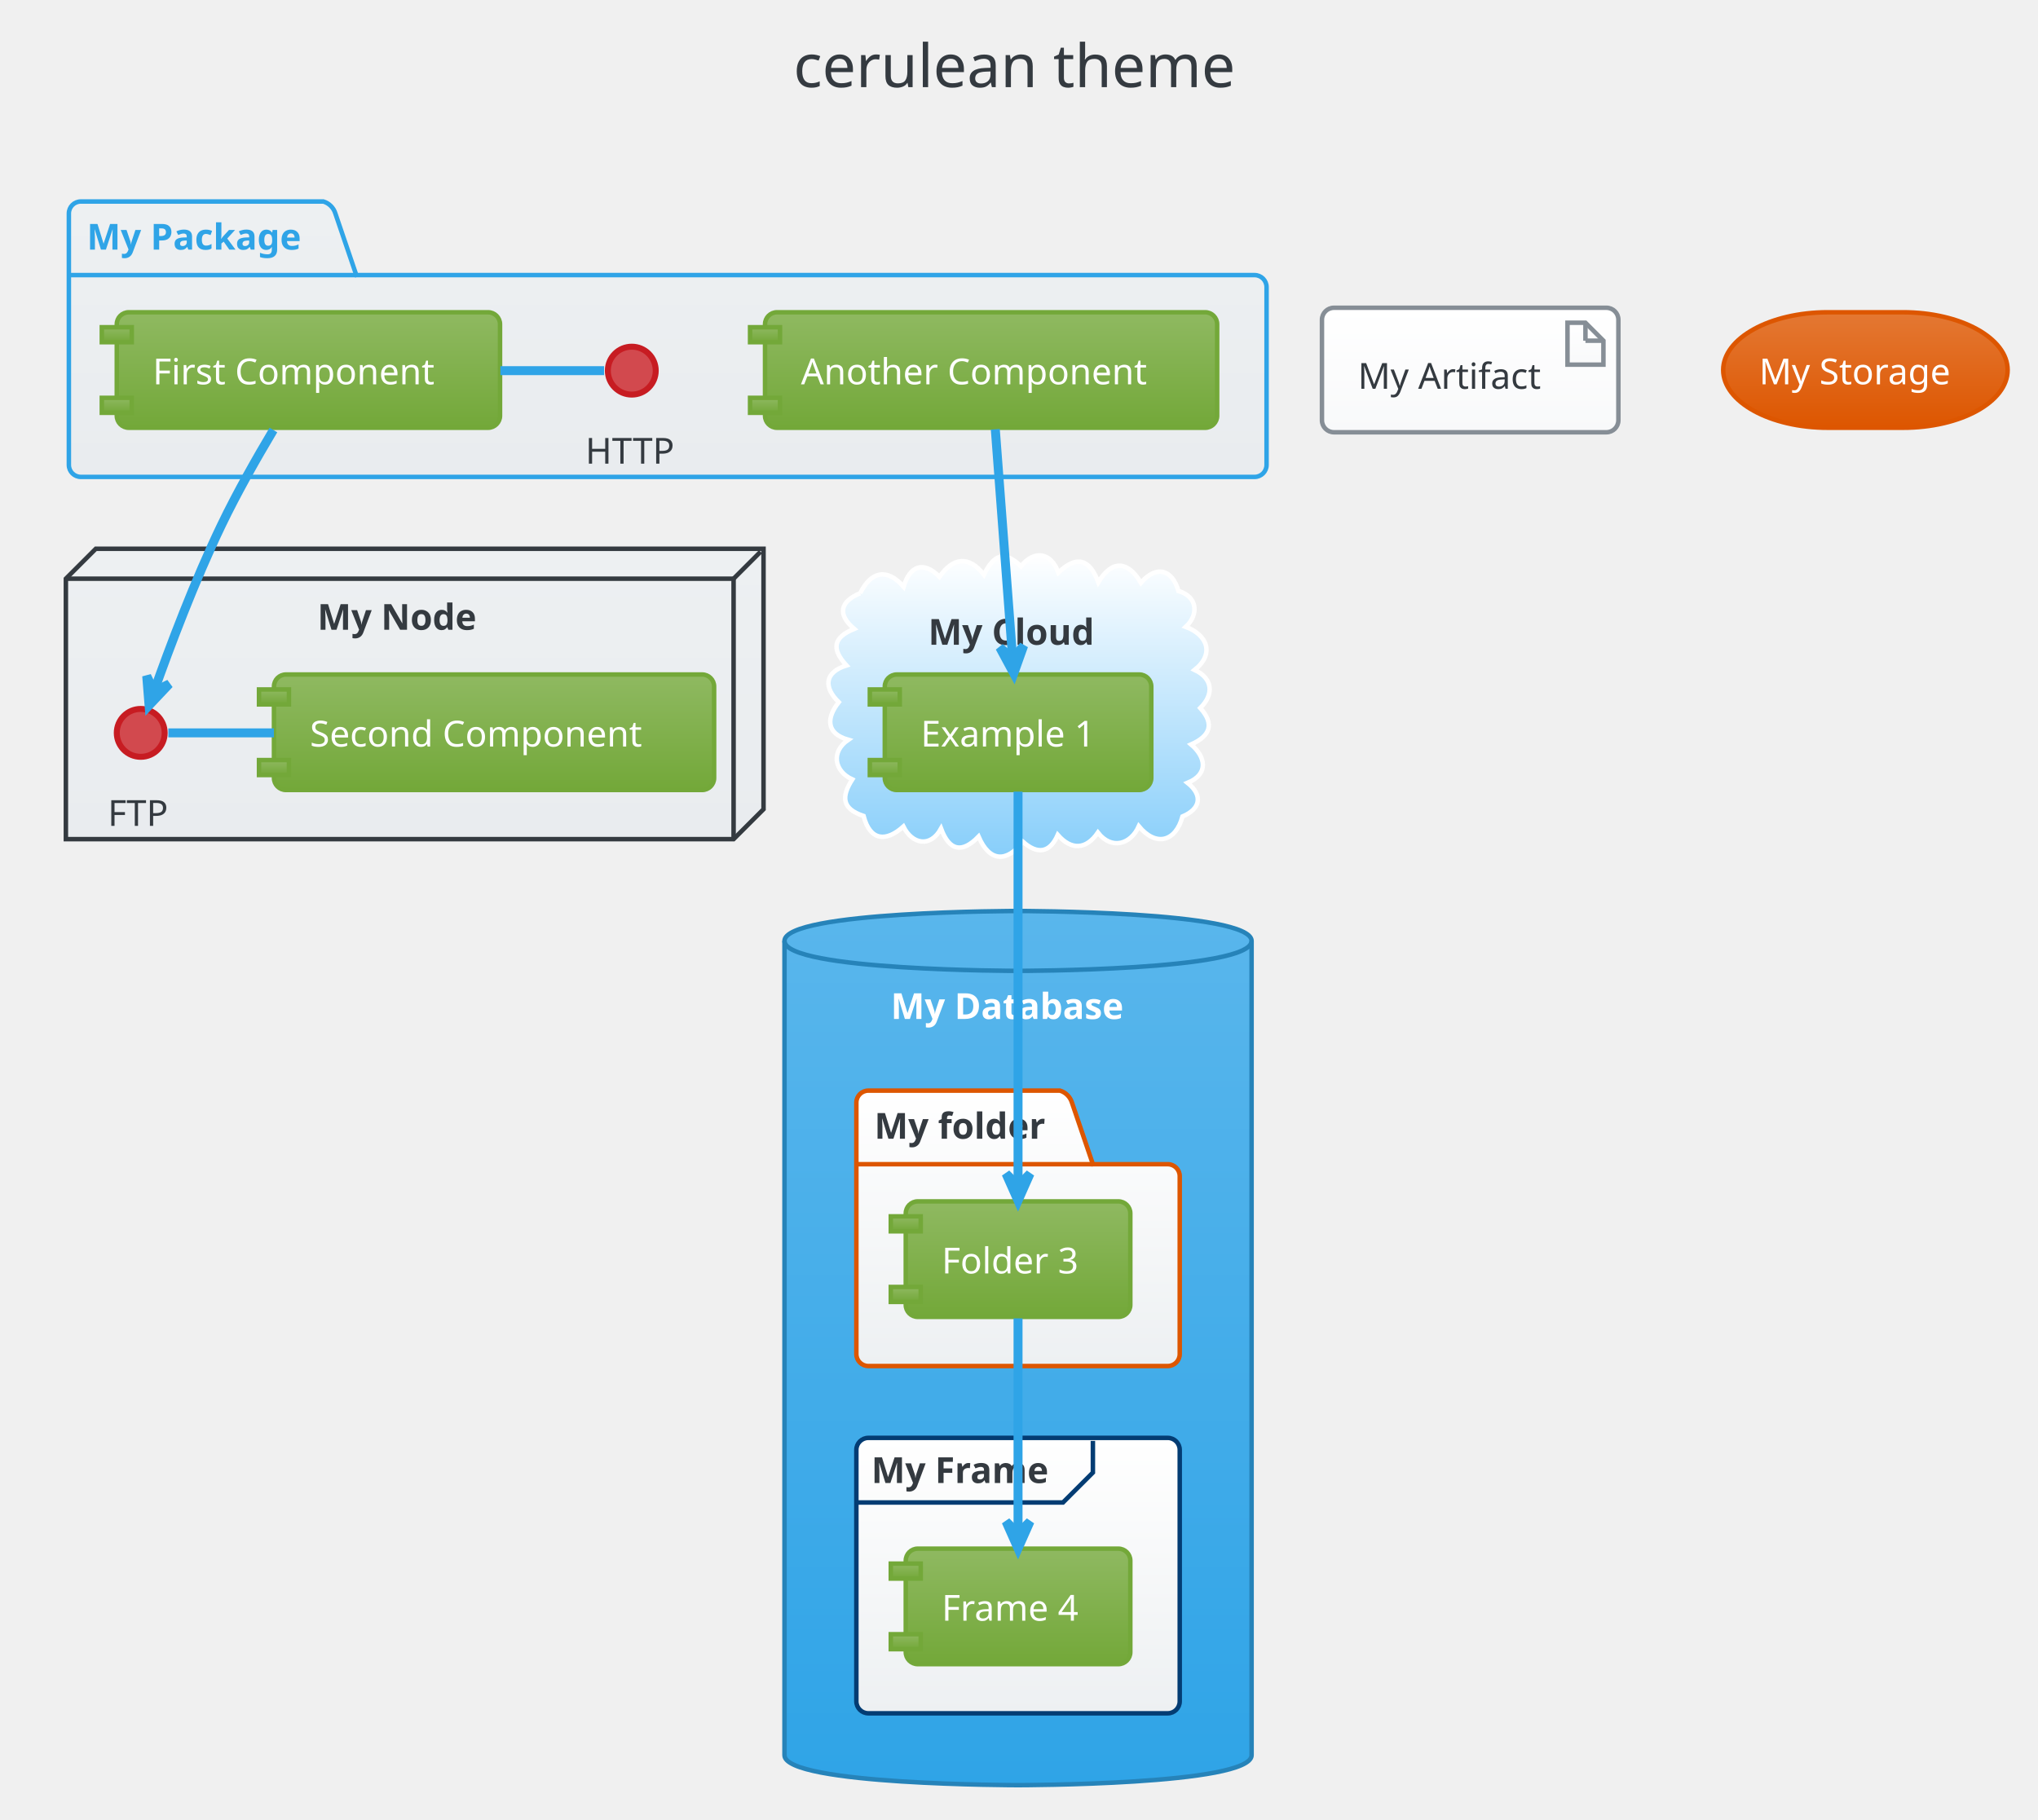
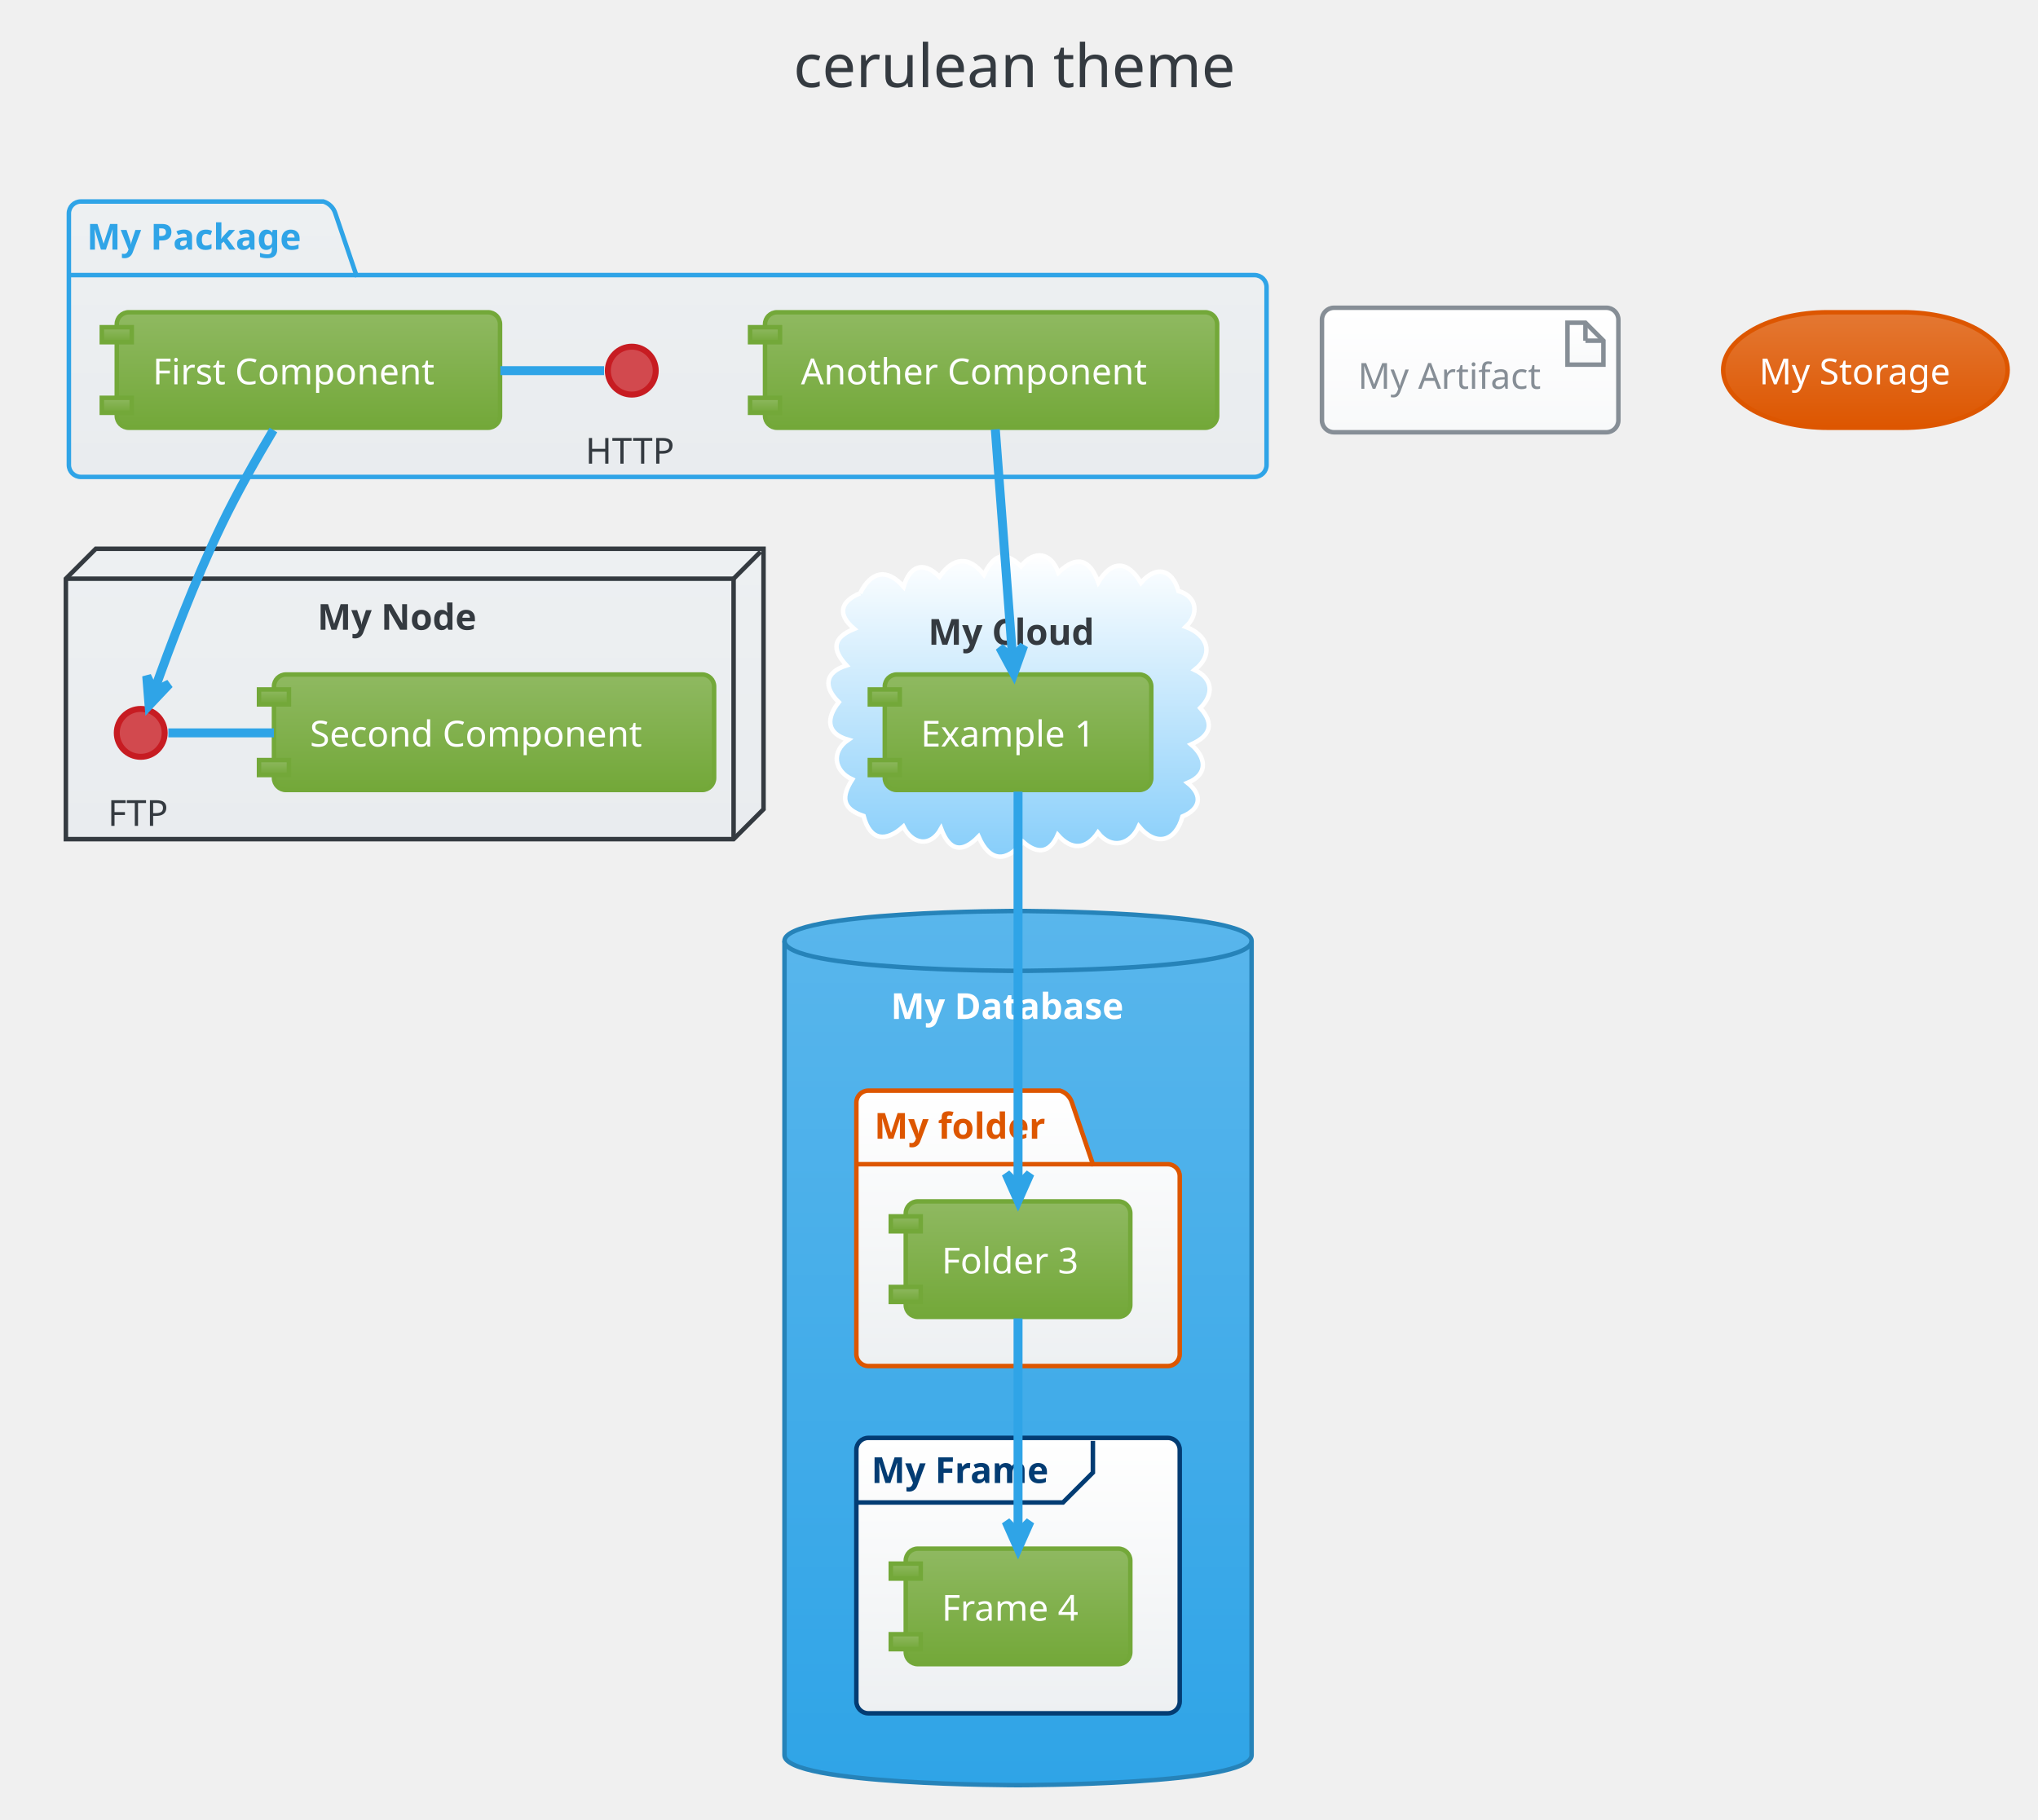
<svg xmlns="http://www.w3.org/2000/svg" contentScriptType="application/ecmascript" contentStyleType="text/css" height="633.333px" preserveAspectRatio="none" style="width:709px;height:633px;" version="1.1" viewBox="0 0 709 633" width="709.375px" zoomAndPan="magnify">
  <defs>
-     <linearGradient id="gpo8qevpkz8st0" x1="50%" x2="50%" y1="0%" y2="100%">
+     <linearGradient id="g16jl74yuu3mpf0" x1="50%" x2="50%" y1="0%" y2="100%">
      <stop offset="0%" stop-color="#EDF0F2" />
      <stop offset="100%" stop-color="#E9ECEF" />
    </linearGradient>
-     <linearGradient id="gpo8qevpkz8st1" x1="50%" x2="50%" y1="0%" y2="100%">
+     <linearGradient id="g16jl74yuu3mpf1" x1="50%" x2="50%" y1="0%" y2="100%">
      <stop offset="0%" stop-color="#FFFFFF" />
      <stop offset="100%" stop-color="#87CEFA" />
    </linearGradient>
-     <linearGradient id="gpo8qevpkz8st2" x1="50%" x2="50%" y1="0%" y2="100%">
+     <linearGradient id="g16jl74yuu3mpf2" x1="50%" x2="50%" y1="0%" y2="100%">
      <stop offset="0%" stop-color="#59B6EC" />
      <stop offset="100%" stop-color="#2FA4E7" />
    </linearGradient>
-     <linearGradient id="gpo8qevpkz8st3" x1="50%" x2="50%" y1="0%" y2="100%">
+     <linearGradient id="g16jl74yuu3mpf3" x1="50%" x2="50%" y1="0%" y2="100%">
      <stop offset="0%" stop-color="#FFFFFF" />
      <stop offset="100%" stop-color="#EDF0F2" />
    </linearGradient>
-     <linearGradient id="gpo8qevpkz8st4" x1="50%" x2="50%" y1="0%" y2="100%">
+     <linearGradient id="g16jl74yuu3mpf4" x1="50%" x2="50%" y1="0%" y2="100%">
      <stop offset="0%" stop-color="#8FB961" />
      <stop offset="100%" stop-color="#73A839" />
    </linearGradient>
-     <linearGradient id="gpo8qevpkz8st5" x1="50%" x2="50%" y1="0%" y2="100%">
+     <linearGradient id="g16jl74yuu3mpf5" x1="50%" x2="50%" y1="0%" y2="100%">
      <stop offset="0%" stop-color="#FFFFFF" />
      <stop offset="100%" stop-color="#F8F9FA" />
    </linearGradient>
-     <linearGradient id="gpo8qevpkz8st6" x1="50%" x2="50%" y1="0%" y2="100%">
+     <linearGradient id="g16jl74yuu3mpf6" x1="50%" x2="50%" y1="0%" y2="100%">
      <stop offset="0%" stop-color="#E47833" />
      <stop offset="100%" stop-color="#DD5600" />
    </linearGradient>
  </defs>
  <g>
    <rect fill="none" height="39.903" rx="4.167" ry="4.167" style="stroke: none; stroke-width: 1.042;" width="185.417" x="265.625" y="2.083" />
    <text fill="#343A40" font-family="Verdana" font-size="20.833" lengthAdjust="spacingAndGlyphs" textLength="164.583" x="276.042" y="30.32">cerulean theme</text>
-     <path d="M28.125,70.111 L112.5,70.111 A6.25,6.25 0 0 1 116.667,74.278 L123.958,95.719 L436.458,95.719 A4.167,4.167 0 0 1 440.625,99.886 L440.625,161.778 A4.167,4.167 0 0 1 436.458,165.944 L28.125,165.944 A4.167,4.167 0 0 1 23.958,161.778 L23.958,74.278 A4.167,4.167 0 0 1 28.125,70.111 " fill="url(#gpo8qevpkz8st0)" style="stroke: #2FA4E7; stroke-width: 1.562;" />
+     <path d="M28.125,70.111 L112.5,70.111 A6.25,6.25 0 0 1 116.667,74.278 L123.958,95.719 L436.458,95.719 A4.167,4.167 0 0 1 440.625,99.886 L440.625,161.778 A4.167,4.167 0 0 1 436.458,165.944 L28.125,165.944 A4.167,4.167 0 0 1 23.958,161.778 L23.958,74.278 A4.167,4.167 0 0 1 28.125,70.111 " fill="url(#g16jl74yuu3mpf0)" style="stroke: #2FA4E7; stroke-width: 1.562;" />
    <line style="stroke: #2FA4E7; stroke-width: 1.562;" x1="23.958" x2="123.958" y1="95.719" y2="95.719" />
    <text fill="#2FA4E7" font-family="Verdana" font-size="12.5" font-weight="bold" lengthAdjust="spacingAndGlyphs" textLength="82.292" x="30.208" y="86.845">My Package</text>
-     <polygon fill="url(#gpo8qevpkz8st0)" points="22.917,201.361,33.333,190.944,265.625,190.944,265.625,281.569,255.208,291.986,22.917,291.986,22.917,201.361" style="stroke: #343A40; stroke-width: 1.562;" />
+     <polygon fill="url(#g16jl74yuu3mpf0)" points="22.917,201.361,33.333,190.944,265.625,190.944,265.625,281.569,255.208,291.986,22.917,291.986,22.917,201.361" style="stroke: #343A40; stroke-width: 1.562;" />
    <line style="stroke: #343A40; stroke-width: 1.562;" x1="255.208" x2="264.583" y1="201.361" y2="191.986" />
    <line style="stroke: #343A40; stroke-width: 1.562;" x1="22.917" x2="255.208" y1="201.361" y2="201.361" />
    <line style="stroke: #343A40; stroke-width: 1.562;" x1="255.208" x2="255.208" y1="201.361" y2="291.986" />
    <text fill="#343A40" font-family="Verdana" font-size="12.5" font-weight="bold" lengthAdjust="spacingAndGlyphs" textLength="59.375" x="110.417" y="219.137">My Node</text>
-     <path d="M299.236,206.418 C303.005,198.895 308.467,197.433 314.363,204.161 C316.463,197.001 321.133,194.924 326.833,200.688 C331.543,194.019 336.962,193.127 342.298,199.972 C345.492,193.418 349.155,191.122 355.19,197.035 C359.812,191.197 365.745,192.236 368.191,199.237 C374.634,193.048 379.099,194.548 382.09,202.605 C386.815,194.721 392.394,195.077 396.918,202.795 C402.165,196.641 407.746,197.912 409.967,205.639 C416.664,207.586 417.111,213.875 412.5,218.117 C419.878,220.816 422.735,227.406 415.597,233.105 C422.04,236.113 422.335,241.692 417.55,246.355 C422.773,252.087 420.748,256.224 414.363,259.039 C419.397,263.253 420.667,269.333 413.14,272.398 C418.62,276.754 417.599,281.515 411.375,284.105 C409.004,292.924 402.138,294.707 396.186,287.501 C393.361,293.819 386.696,295.823 381.95,289.699 C377.87,295.661 372.718,295.925 367.984,290.502 C365.179,296.901 360.848,297.328 355.89,292.908 C350.167,300.201 344.249,299.955 340.433,291.084 C334.642,297.055 330.257,296.041 327.383,288.307 C323.657,295.091 317.303,293.737 314.284,287.591 C308.24,293.031 302.716,292.648 300.425,283.92 C292.831,281.407 292.652,277.241 296.505,271.2 C290.177,268.328 289.029,261.542 295.104,257.411 C287.192,255.165 287.56,249.642 291.795,244.325 C286.496,239.174 286.775,233.954 294.484,231.538 C289.233,225.854 289.765,221.831 297.17,218.821 C291.196,213.797 292.264,209.286 299.236,206.418 " fill="url(#gpo8qevpkz8st1)" style="stroke: #FFFFFF; stroke-width: 1.562;" />
+     <path d="M299.236,206.418 C303.005,198.895 308.467,197.433 314.363,204.161 C316.463,197.001 321.133,194.924 326.833,200.688 C331.543,194.019 336.962,193.127 342.298,199.972 C345.492,193.418 349.155,191.122 355.19,197.035 C359.812,191.197 365.745,192.236 368.191,199.237 C374.634,193.048 379.099,194.548 382.09,202.605 C386.815,194.721 392.394,195.077 396.918,202.795 C402.165,196.641 407.746,197.912 409.967,205.639 C416.664,207.586 417.111,213.875 412.5,218.117 C419.878,220.816 422.735,227.406 415.597,233.105 C422.04,236.113 422.335,241.692 417.55,246.355 C422.773,252.087 420.748,256.224 414.363,259.039 C419.397,263.253 420.667,269.333 413.14,272.398 C418.62,276.754 417.599,281.515 411.375,284.105 C409.004,292.924 402.138,294.707 396.186,287.501 C393.361,293.819 386.696,295.823 381.95,289.699 C377.87,295.661 372.718,295.925 367.984,290.502 C365.179,296.901 360.848,297.328 355.89,292.908 C350.167,300.201 344.249,299.955 340.433,291.084 C334.642,297.055 330.257,296.041 327.383,288.307 C323.657,295.091 317.303,293.737 314.284,287.591 C308.24,293.031 302.716,292.648 300.425,283.92 C292.831,281.407 292.652,277.241 296.505,271.2 C290.177,268.328 289.029,261.542 295.104,257.411 C287.192,255.165 287.56,249.642 291.795,244.325 C286.496,239.174 286.775,233.954 294.484,231.538 C289.233,225.854 289.765,221.831 297.17,218.821 C291.196,213.797 292.264,209.286 299.236,206.418 " fill="url(#g16jl74yuu3mpf1)" style="stroke: #FFFFFF; stroke-width: 1.562;" />
    <text fill="#343A40" font-family="Verdana" font-size="12.5" font-weight="bold" lengthAdjust="spacingAndGlyphs" textLength="62.5" x="322.917" y="224.345">My Cloud</text>
-     <path d="M272.917,327.403 C272.917,316.986 354.167,316.986 354.167,316.986 C354.167,316.986 435.417,316.986 435.417,327.403 L435.417,610.736 C435.417,621.153 354.167,621.153 354.167,621.153 C354.167,621.153 272.917,621.153 272.917,610.736 L272.917,327.403 " fill="url(#gpo8qevpkz8st2)" style="stroke: #2683B9; stroke-width: 1.562;" />
+     <path d="M272.917,327.403 C272.917,316.986 354.167,316.986 354.167,316.986 C354.167,316.986 435.417,316.986 435.417,327.403 L435.417,610.736 C435.417,621.153 354.167,621.153 354.167,621.153 C354.167,621.153 272.917,621.153 272.917,610.736 L272.917,327.403 " fill="url(#g16jl74yuu3mpf2)" style="stroke: #2683B9; stroke-width: 1.562;" />
    <path d="M272.917,327.403 C272.917,337.819 354.167,337.819 354.167,337.819 C354.167,337.819 435.417,337.819 435.417,327.403 " fill="none" style="stroke: #2683B9; stroke-width: 1.562;" />
    <text fill="#FFFFFF" font-family="Verdana" font-size="12.5" font-weight="bold" lengthAdjust="spacingAndGlyphs" textLength="88.542" x="309.896" y="354.553">My Database</text>
-     <path d="M302.083,379.486 L368.75,379.486 A6.25,6.25 0 0 1 372.917,383.653 L380.208,405.094 L406.25,405.094 A4.167,4.167 0 0 1 410.417,409.261 L410.417,471.153 A4.167,4.167 0 0 1 406.25,475.319 L302.083,475.319 A4.167,4.167 0 0 1 297.917,471.153 L297.917,383.653 A4.167,4.167 0 0 1 302.083,379.486 " fill="url(#gpo8qevpkz8st3)" style="stroke: #DD5600; stroke-width: 1.562;" />
+     <path d="M302.083,379.486 L368.75,379.486 A6.25,6.25 0 0 1 372.917,383.653 L380.208,405.094 L406.25,405.094 A4.167,4.167 0 0 1 410.417,409.261 L410.417,471.153 A4.167,4.167 0 0 1 406.25,475.319 L302.083,475.319 A4.167,4.167 0 0 1 297.917,471.153 L297.917,383.653 A4.167,4.167 0 0 1 302.083,379.486 " fill="url(#g16jl74yuu3mpf3)" style="stroke: #DD5600; stroke-width: 1.562;" />
    <line style="stroke: #DD5600; stroke-width: 1.562;" x1="297.917" x2="380.208" y1="405.094" y2="405.094" />
-     <text fill="#343A40" font-family="Verdana" font-size="12.5" font-weight="bold" lengthAdjust="spacingAndGlyphs" textLength="64.583" x="304.167" y="396.22">My folder</text>
-     <rect fill="url(#gpo8qevpkz8st3)" height="95.833" rx="4.167" ry="4.167" style="stroke: #033C73; stroke-width: 1.562;" width="112.5" x="297.917" y="500.319" />
+     <text fill="#DD5600" font-family="Verdana" font-size="12.5" font-weight="bold" lengthAdjust="spacingAndGlyphs" textLength="64.583" x="304.167" y="396.22">My folder</text>
+     <rect fill="url(#g16jl74yuu3mpf3)" height="95.833" rx="4.167" ry="4.167" style="stroke: #033C73; stroke-width: 1.562;" width="112.5" x="297.917" y="500.319" />
    <path d="M380.208,501.361 L380.208,512.386 L369.792,522.803 L297.917,522.803 " fill="none" style="stroke: #033C73; stroke-width: 1.562;" />
-     <text fill="#343A40" font-family="Verdana" font-size="12.5" font-weight="bold" lengthAdjust="spacingAndGlyphs" textLength="67.708" x="303.125" y="516.012">My Frame</text>
+     <text fill="#033C73" font-family="Verdana" font-size="12.5" font-weight="bold" lengthAdjust="spacingAndGlyphs" textLength="67.708" x="303.125" y="516.012">My Frame</text>
    <ellipse cx="219.792" cy="128.965" fill="#D2494E" rx="8.333" ry="8.333" style="stroke: #C71C22; stroke-width: 2.083;" />
    <text fill="#343A40" font-family="Verdana" font-size="12.5" lengthAdjust="spacingAndGlyphs" textLength="32.292" x="203.646" y="161.324">HTTP</text>
-     <rect fill="url(#gpo8qevpkz8st4)" height="40.192" rx="4.167" ry="4.167" style="stroke: #73A839; stroke-width: 1.562;" width="133.333" x="40.625" y="108.653" />
-     <rect fill="url(#gpo8qevpkz8st4)" height="5.208" style="stroke: #73A839; stroke-width: 1.562;" width="10.417" x="35.417" y="113.861" />
-     <rect fill="url(#gpo8qevpkz8st4)" height="5.208" style="stroke: #73A839; stroke-width: 1.562;" width="10.417" x="35.417" y="138.428" />
+     <rect fill="url(#g16jl74yuu3mpf4)" height="40.192" rx="4.167" ry="4.167" style="stroke: #73A839; stroke-width: 1.562;" width="133.333" x="40.625" y="108.653" />
+     <rect fill="url(#g16jl74yuu3mpf4)" height="5.208" style="stroke: #73A839; stroke-width: 1.562;" width="10.417" x="35.417" y="113.861" />
+     <rect fill="url(#g16jl74yuu3mpf4)" height="5.208" style="stroke: #73A839; stroke-width: 1.562;" width="10.417" x="35.417" y="138.428" />
    <text fill="#FFFFFF" font-family="Verdana" font-size="12.5" lengthAdjust="spacingAndGlyphs" textLength="108.333" x="53.125" y="133.72">First Component</text>
-     <rect fill="url(#gpo8qevpkz8st4)" height="40.192" rx="4.167" ry="4.167" style="stroke: #73A839; stroke-width: 1.562;" width="157.292" x="266.146" y="108.653" />
-     <rect fill="url(#gpo8qevpkz8st4)" height="5.208" style="stroke: #73A839; stroke-width: 1.562;" width="10.417" x="260.938" y="113.861" />
-     <rect fill="url(#gpo8qevpkz8st4)" height="5.208" style="stroke: #73A839; stroke-width: 1.562;" width="10.417" x="260.938" y="138.428" />
+     <rect fill="url(#g16jl74yuu3mpf4)" height="40.192" rx="4.167" ry="4.167" style="stroke: #73A839; stroke-width: 1.562;" width="157.292" x="266.146" y="108.653" />
+     <rect fill="url(#g16jl74yuu3mpf4)" height="5.208" style="stroke: #73A839; stroke-width: 1.562;" width="10.417" x="260.938" y="113.861" />
+     <rect fill="url(#g16jl74yuu3mpf4)" height="5.208" style="stroke: #73A839; stroke-width: 1.562;" width="10.417" x="260.938" y="138.428" />
    <text fill="#FFFFFF" font-family="Verdana" font-size="12.5" lengthAdjust="spacingAndGlyphs" textLength="132.292" x="278.646" y="133.72">Another Component</text>
    <ellipse cx="48.958" cy="255.007" fill="#D2494E" rx="8.333" ry="8.333" style="stroke: #C71C22; stroke-width: 2.083;" />
    <text fill="#343A40" font-family="Verdana" font-size="12.5" lengthAdjust="spacingAndGlyphs" textLength="22.917" x="37.5" y="287.366">FTP</text>
-     <rect fill="url(#gpo8qevpkz8st4)" height="40.192" rx="4.167" ry="4.167" style="stroke: #73A839; stroke-width: 1.562;" width="153.125" x="95.312" y="234.694" />
-     <rect fill="url(#gpo8qevpkz8st4)" height="5.208" style="stroke: #73A839; stroke-width: 1.562;" width="10.417" x="90.104" y="239.903" />
-     <rect fill="url(#gpo8qevpkz8st4)" height="5.208" style="stroke: #73A839; stroke-width: 1.562;" width="10.417" x="90.104" y="264.469" />
+     <rect fill="url(#g16jl74yuu3mpf4)" height="40.192" rx="4.167" ry="4.167" style="stroke: #73A839; stroke-width: 1.562;" width="153.125" x="95.312" y="234.694" />
+     <rect fill="url(#g16jl74yuu3mpf4)" height="5.208" style="stroke: #73A839; stroke-width: 1.562;" width="10.417" x="90.104" y="239.903" />
+     <rect fill="url(#g16jl74yuu3mpf4)" height="5.208" style="stroke: #73A839; stroke-width: 1.562;" width="10.417" x="90.104" y="264.469" />
    <text fill="#FFFFFF" font-family="Verdana" font-size="12.5" lengthAdjust="spacingAndGlyphs" textLength="128.125" x="107.812" y="259.762">Second Component</text>
-     <rect fill="url(#gpo8qevpkz8st4)" height="40.192" rx="4.167" ry="4.167" style="stroke: #73A839; stroke-width: 1.562;" width="92.708" x="307.812" y="234.694" />
-     <rect fill="url(#gpo8qevpkz8st4)" height="5.208" style="stroke: #73A839; stroke-width: 1.562;" width="10.417" x="302.604" y="239.903" />
-     <rect fill="url(#gpo8qevpkz8st4)" height="5.208" style="stroke: #73A839; stroke-width: 1.562;" width="10.417" x="302.604" y="264.469" />
+     <rect fill="url(#g16jl74yuu3mpf4)" height="40.192" rx="4.167" ry="4.167" style="stroke: #73A839; stroke-width: 1.562;" width="92.708" x="307.812" y="234.694" />
+     <rect fill="url(#g16jl74yuu3mpf4)" height="5.208" style="stroke: #73A839; stroke-width: 1.562;" width="10.417" x="302.604" y="239.903" />
+     <rect fill="url(#g16jl74yuu3mpf4)" height="5.208" style="stroke: #73A839; stroke-width: 1.562;" width="10.417" x="302.604" y="264.469" />
    <text fill="#FFFFFF" font-family="Verdana" font-size="12.5" lengthAdjust="spacingAndGlyphs" textLength="67.708" x="320.312" y="259.762">Example 1</text>
-     <rect fill="url(#gpo8qevpkz8st4)" height="40.192" rx="4.167" ry="4.167" style="stroke: #73A839; stroke-width: 1.562;" width="78.125" x="315.104" y="418.028" />
-     <rect fill="url(#gpo8qevpkz8st4)" height="5.208" style="stroke: #73A839; stroke-width: 1.562;" width="10.417" x="309.896" y="423.236" />
-     <rect fill="url(#gpo8qevpkz8st4)" height="5.208" style="stroke: #73A839; stroke-width: 1.562;" width="10.417" x="309.896" y="447.803" />
+     <rect fill="url(#g16jl74yuu3mpf4)" height="40.192" rx="4.167" ry="4.167" style="stroke: #73A839; stroke-width: 1.562;" width="78.125" x="315.104" y="418.028" />
+     <rect fill="url(#g16jl74yuu3mpf4)" height="5.208" style="stroke: #73A839; stroke-width: 1.562;" width="10.417" x="309.896" y="423.236" />
+     <rect fill="url(#g16jl74yuu3mpf4)" height="5.208" style="stroke: #73A839; stroke-width: 1.562;" width="10.417" x="309.896" y="447.803" />
    <text fill="#FFFFFF" font-family="Verdana" font-size="12.5" lengthAdjust="spacingAndGlyphs" textLength="53.125" x="327.604" y="443.095">Folder 3</text>
-     <rect fill="url(#gpo8qevpkz8st4)" height="40.192" rx="4.167" ry="4.167" style="stroke: #73A839; stroke-width: 1.562;" width="78.125" x="315.104" y="538.861" />
-     <rect fill="url(#gpo8qevpkz8st4)" height="5.208" style="stroke: #73A839; stroke-width: 1.562;" width="10.417" x="309.896" y="544.069" />
-     <rect fill="url(#gpo8qevpkz8st4)" height="5.208" style="stroke: #73A839; stroke-width: 1.562;" width="10.417" x="309.896" y="568.636" />
+     <rect fill="url(#g16jl74yuu3mpf4)" height="40.192" rx="4.167" ry="4.167" style="stroke: #73A839; stroke-width: 1.562;" width="78.125" x="315.104" y="538.861" />
+     <rect fill="url(#g16jl74yuu3mpf4)" height="5.208" style="stroke: #73A839; stroke-width: 1.562;" width="10.417" x="309.896" y="544.069" />
+     <rect fill="url(#g16jl74yuu3mpf4)" height="5.208" style="stroke: #73A839; stroke-width: 1.562;" width="10.417" x="309.896" y="568.636" />
    <text fill="#FFFFFF" font-family="Verdana" font-size="12.5" lengthAdjust="spacingAndGlyphs" textLength="53.125" x="327.604" y="563.928">Frame 4</text>
-     <rect fill="url(#gpo8qevpkz8st5)" height="43.317" rx="4.167" ry="4.167" style="stroke: #868E96; stroke-width: 1.562;" width="103.125" x="459.896" y="107.09" />
-     <polygon fill="url(#gpo8qevpkz8st5)" points="545.312,112.299,545.312,126.882,557.812,126.882,557.812,118.549,551.562,112.299,545.312,112.299" style="stroke: #868E96; stroke-width: 1.562;" />
+     <rect fill="url(#g16jl74yuu3mpf5)" height="43.317" rx="4.167" ry="4.167" style="stroke: #868E96; stroke-width: 1.562;" width="103.125" x="459.896" y="107.09" />
+     <polygon fill="url(#g16jl74yuu3mpf5)" points="545.312,112.299,545.312,126.882,557.812,126.882,557.812,118.549,551.562,112.299,545.312,112.299" style="stroke: #868E96; stroke-width: 1.562;" />
    <line style="stroke: #868E96; stroke-width: 1.562;" x1="551.562" x2="551.562" y1="112.299" y2="118.549" />
    <line style="stroke: #868E96; stroke-width: 1.562;" x1="557.812" x2="551.562" y1="118.549" y2="118.549" />
-     <text fill="#343A40" font-family="Verdana" font-size="12.5" lengthAdjust="spacingAndGlyphs" textLength="67.708" x="472.396" y="135.282">My Artifact</text>
-     <rect fill="url(#gpo8qevpkz8st6)" height="40.192" rx="36.458" ry="36.458" style="stroke: #DD5600; stroke-width: 1.562;" width="98.958" x="599.479" y="108.653" />
+     <text fill="#868E96" font-family="Verdana" font-size="12.5" lengthAdjust="spacingAndGlyphs" textLength="67.708" x="472.396" y="135.282">My Artifact</text>
+     <rect fill="url(#g16jl74yuu3mpf6)" height="40.192" rx="36.458" ry="36.458" style="stroke: #DD5600; stroke-width: 1.562;" width="98.958" x="599.479" y="108.653" />
    <text fill="#FFFFFF" font-family="Verdana" font-size="12.5" lengthAdjust="spacingAndGlyphs" textLength="73.958" x="611.979" y="133.72">My Storage</text>
    <path d="M210.151,128.965 C198.13,128.965 186.109,128.965 174.089,128.965 " fill="none" id="HTTP-First Component" style="stroke: #2FA4E7; stroke-width: 3.125;" />
    <path d="M58.561,255.007 C70.807,255.007 83.053,255.007 95.3,255.007 " fill="none" id="FTP-Second Component" style="stroke: #2FA4E7; stroke-width: 3.125;" />
    <path d="M95.117,149.623 C89.309,159.361 82.47,171.412 77.083,182.611 C67.707,202.103 58.906,225.587 53.725,240.15 " fill="none" id="First Component-FTP" style="stroke: #2FA4E7; stroke-width: 3.125;" />
    <polygon fill="#2FA4E7" points="51.861,245.446,58.904,237.987,53.59,240.534,51.043,235.22,51.861,245.446" style="stroke: #2FA4E7; stroke-width: 3.125;" />
    <path d="M346.256,149.376 C347.877,170.809 350.495,205.418 352.271,228.903 " fill="none" id="Another Component-Example 1" style="stroke: #2FA4E7; stroke-width: 3.125;" />
    <polygon fill="#2FA4E7" points="352.681,234.324,356.129,224.661,352.288,229.13,347.819,225.29,352.681,234.324" style="stroke: #2FA4E7; stroke-width: 3.125;" />
    <path d="M354.167,275.445 C354.167,308.473 354.167,375.596 354.167,412.169 " fill="none" id="Example 1-Folder 3" style="stroke: #2FA4E7; stroke-width: 3.125;" />
    <polygon fill="#2FA4E7" points="354.167,417.767,358.333,408.392,354.167,412.559,350,408.392,354.167,417.767" style="stroke: #2FA4E7; stroke-width: 3.125;" />
    <path d="M354.167,458.726 C354.167,479.083 354.167,511.191 354.167,533.382 " fill="none" id="Folder 3-Frame 4" style="stroke: #2FA4E7; stroke-width: 3.125;" />
    <polygon fill="#2FA4E7" points="354.167,538.797,358.333,529.422,354.167,533.588,350,529.422,354.167,538.797" style="stroke: #2FA4E7; stroke-width: 3.125;" />
  </g>
</svg>
